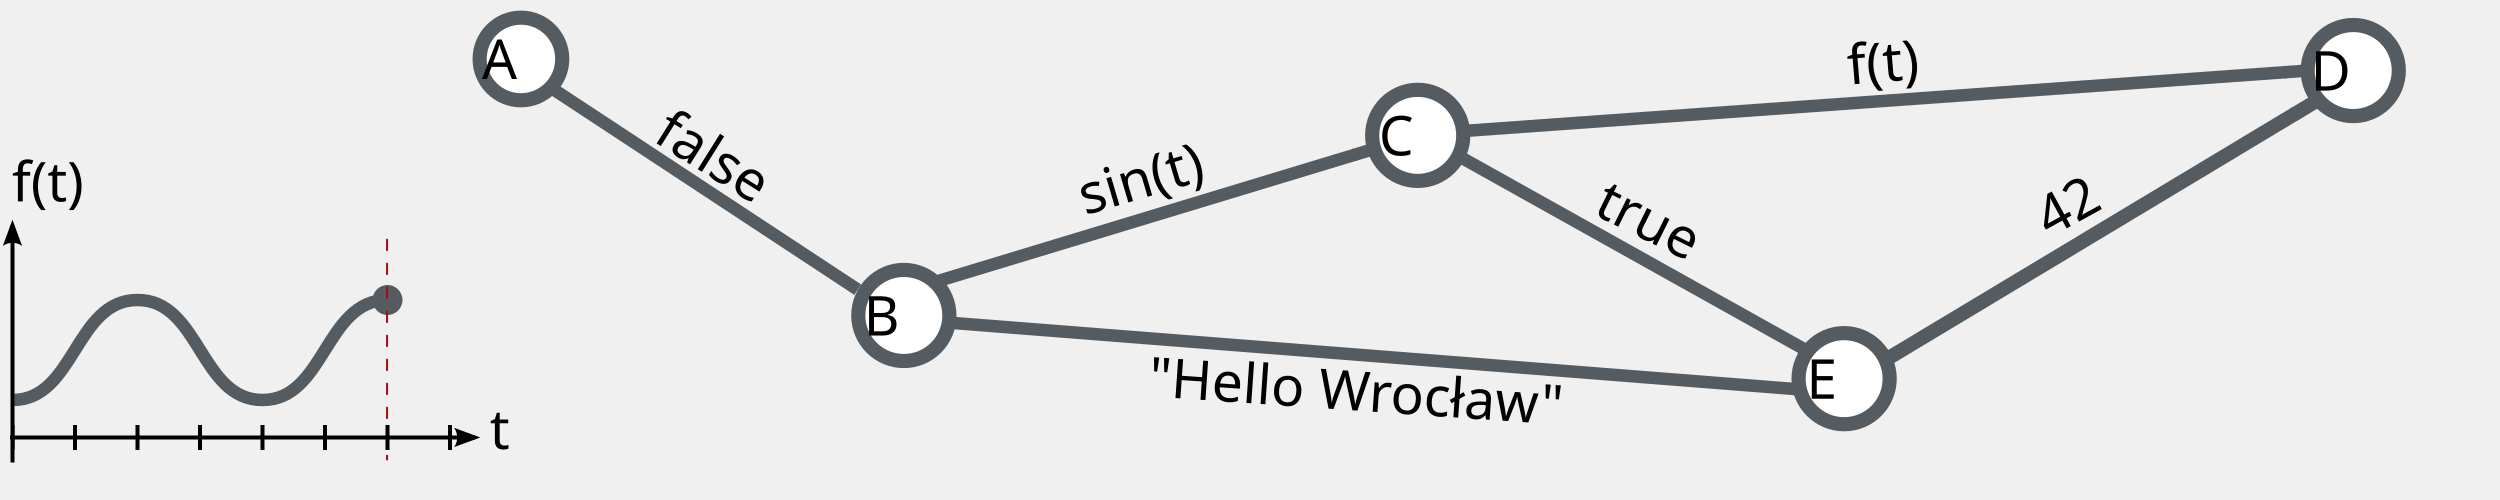
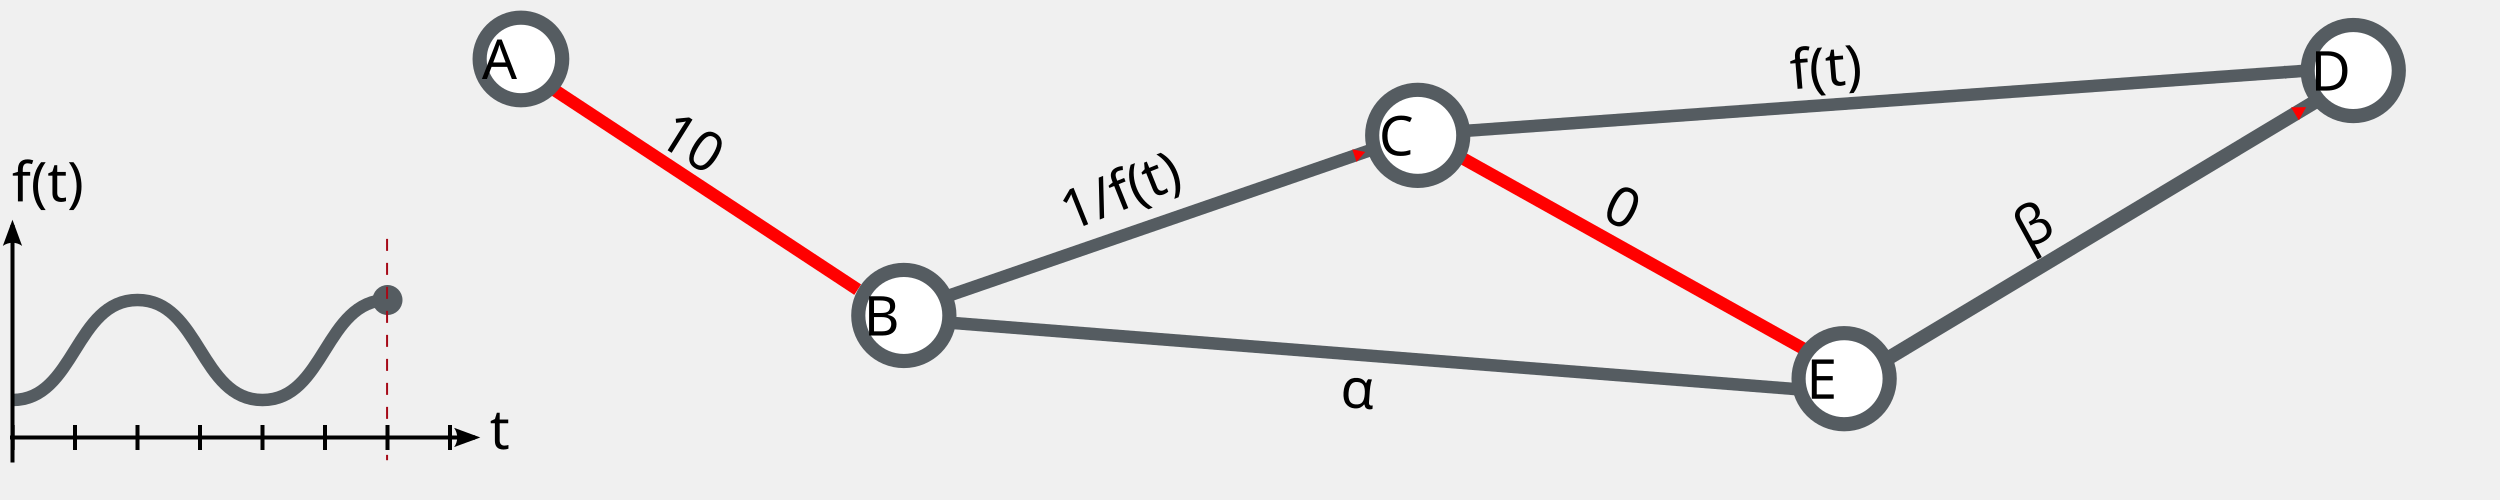
- <svg xmlns="http://www.w3.org/2000/svg" height="200" id="svg3816" width="1000" version="1.1">
+ <svg xmlns="http://www.w3.org/2000/svg" height="200" id="svg3816" version="1.1" width="1000">
  <defs id="defs3818">
    <marker id="Arrow2Mend" orient="auto" style="overflow:visible;">
      <path d="M-5.23-2.42L1.323-.01-5.23 2.4c1.046-1.422 1.04-3.37 0-4.82z" id="path3911" style="fill-rule:evenodd;stroke-width:0.625;stroke-linejoin:round;" />
    </marker>
    <marker id="Arrow1Mend" orient="auto" style="overflow:visible;">
      <path d="M-4 0l-2 2 7-2-7-2 2 2z" id="path3893" style="fill-rule:evenodd;stroke:#000000;stroke-width:1.0pt;" />
    </marker>
    <clipPath id="sin-clip">
      <path d="M5 110h150v60H5z" id="sin-clip-rect" />
    </clipPath>
    <clipPath id="ticks-clip">
      <path d="M5 140h200v60H5z" id="ticks-clip-rect" />
    </clipPath>
-     <marker id="marker000" orient="auto" style="overflow:visible">
-       <path d="M-.07 0l-2.594 1.5v-3L-.07 0z" id="path4781" style="fill:#555c61;fill-opacity:1;fill-rule:evenodd;stroke:#555c61;stroke-width:1pt;stroke-opacity:1" transform="matrix(.2 0 0 .2 -1 0)" />
+     <marker id="marker-low" orient="auto" style="overflow:visible">
+       <path class="low" d="M-.07 0l-2.594 1.5v-3L-.07 0z" id="path4781" style="fill-opacity:1;fill-rule:evenodd;stroke-width:1pt;stroke-opacity:1" transform="matrix(.2 0 0 .2 -1 0)" />
+     </marker>
+     <marker id="marker-high" orient="auto" style="overflow:visible">
+       <path class="high" d="M-.07 0l-2.594 1.5v-3L-.07 0z" id="path3062" style="fill-opacity:1;fill-rule:evenodd;stroke-width:1pt;stroke-opacity:1" transform="matrix(.2 0 0 .2 -1 0)" />
    </marker>
  </defs>
  <path clip-path="url(#sin-clip)" d="m 5,160 c 25,0 25,-40 50,-40 25,0 25,40 50,40 25,0 25,-40 50,-40 25,0 25,40 50,40 25,0 25,-40 50,-40" id="sin" style="fill:none;stroke:#555c61;stroke-width:5" />
  <circle cx="155" cy="120" id="point" r="6" style="fill:#555c61" />
  <style id="style3825" media="screen">
- 
+         .highlow {
+             stroke: red;
+             fill: red;
+         }
+         .high {
+             stroke: red;
+             fill: red;
+             animation: high 3s linear infinite;
+         }
+         @keyframes high {
+             0% {
+                 stroke: red;
+                 fill: red;
+             }
+             0% {
+                 stroke: red;
+                 fill: red;
+             }
+             50% {
+                 stroke: #555c61;
+                 fill: #555c61;
+             }
+             75% {
+                 stroke: #555c61;
+                 fill: #555c61;
+             }
+             100% {
+                 stroke: red;
+                 fill: red;
+             }
+         }
+         .low {
+             stroke: #555c61;
+             fill: #555c61;
+             animation: low 3s linear infinite;
+         }
+         @keyframes low {
+             0% {
+                 stroke: #555c61;
+                 fill: #555c61;
+             }
+             25% {
+                 stroke: #555c61;
+                 fill: #555c61;
+             }
+             50% {
+                 stroke: red;
+                 fill: red;
+             }
+             75% {
+                 stroke: red;
+                 fill: red;
+             }
+             100% {
+                 stroke: #555c61;
+                 fill: #555c61;
+             }
+         }
        #sin-clip-rect {
-             animation: sin-clip-rect 2s linear infinite;
+             animation: sin-clip-rect 3s linear infinite;
        }
        @keyframes sin-clip-rect {
            0% {
                transform: translateX(0px);
            }
            100% {
                transform: translateX(100px);
            }
        }
        #ticks-clip-rect {
-             animation: ticks-clip-rect .5s linear infinite;
+             animation: ticks-clip-rect 0.75s linear infinite;
        }
        @keyframes ticks-clip-rect {
            0% {
                transform: translateX(0px);
            }
            100% {
                transform: translateX(25px);
            }
        }
        #ticks {
-             animation: ticks .5s linear infinite;
+             animation: ticks 0.75s linear infinite;
        }
        @keyframes ticks {
            0% {
                transform: translateX(0px);
            }
            100% {
                transform: translateX(-25px);
            }
        }
        #sin {
-             animation: sinin 2s linear infinite;
+             animation: sinin 3s linear infinite;
            clip-path: url(#sin-clip);
        }
        @keyframes sinin {
            0% {
                transform: translateX(0px);
            }
            100% {
                transform: translateX(-100px);
            }
        }

        #point {
-             animation: point 2s ease-in-out infinite;
+             animation: point 3s ease-in-out infinite;
        }
        @keyframes point {
            0% {
                transform: translateY(0px);
            }
            50% {
                transform: translateY(40px);
            }
        }
-         .hidden {
-             visibility: hidden;
-         }
-         .removable {
-             animation: removable 4s linear infinite;
-             fill-opacity: 1;
-             stroke-dasharray: 20,0;
-             stroke-width:
-         }
-         @keyframes removable {
-             0% {
-                 opacity: 1;
-                 stroke-dasharray: 20,0;
-             }
-             25% {
-             opacity: 1;
-             stroke-dasharray: 15,5;
-             }

-             50% {
-             opacity: 1;
-             stroke-dasharray: 10,10;
-             }
-             75% {
-             opacity: 0.5;
-             stroke-dasharray: 5,15;
-             }
-             100% {
-             opacity: 0;
-             stroke-dasharray: 0,20;
-             }
- 
-         }
    </style>
-   <path d="M 583.298,62.352 722.198,139.949" id="path4234" style="fill:none;stroke:#555c61;stroke-width:5;stroke-linecap:butt;stroke-linejoin:miter;stroke-miterlimit:4;stroke-opacity:1;stroke-dasharray:none" class="removable" />
-   <path d="M 343.078,115.862 219.663,34.612" id="path4230" style="fill:none;stroke:#555c61;stroke-width:5;stroke-linecap:butt;stroke-linejoin:miter;stroke-miterlimit:4;stroke-opacity:1;stroke-dasharray:none" />
-   <path d="M 374.107,112.751 549.645,59.542" id="path4232" style="fill:none;stroke:#555c61;stroke-width:5;stroke-linecap:butt;stroke-linejoin:miter;stroke-miterlimit:4;stroke-opacity:1;stroke-dasharray:none;marker-end:url(#marker000)" />
-   <path d="M 585.188,52.408 922.314,28.283" id="path4240" style="fill:none;stroke:#555c61;stroke-width:5;stroke-linecap:butt;stroke-linejoin:miter;stroke-miterlimit:4;stroke-opacity:1;stroke-dasharray:none;marker-end:url(#marker000)" />
-   <path d="m 378.906,129.013 340.478,26.722" id="path4242" style="fill:none;stroke:#555c61;stroke-width:5;stroke-linecap:butt;stroke-linejoin:miter;stroke-miterlimit:4;stroke-opacity:1;stroke-dasharray:none" class="removable" />
-   <path d="M 754.475,143.777 926.088,40.671" id="path4757" style="color:#000000;fill:none;stroke:#555c61;stroke-width:5.67;stroke-linecap:butt;stroke-linejoin:miter;stroke-miterlimit:4;stroke-opacity:1;stroke-dasharray:none;stroke-dashoffset:0;marker-end:url(#marker000);visibility:visible;display:inline;overflow:visible;enable-background:accumulate" class="removable" />
-   <circle cx="586.97" cy="193.995" id="circle4162" r="22.779" style="color:#000000;fill:#ffffff;fill-opacity:1;fill-rule:nonzero;stroke:#555c61;stroke-width:7.087;stroke-linecap:butt;stroke-linejoin:round;stroke-miterlimit:4;stroke-opacity:1;stroke-dasharray:none;stroke-dashoffset:0;marker:none;visibility:visible;display:inline;overflow:visible;enable-background:accumulate" transform="matrix(0.8,0,0,0.8,268.072,-3.721656)" class="removable" />
+   <path class="highlow" d="M 583.298,62.352 722.198,139.949" id="path4234" style="fill:none;stroke-width:5;stroke-linecap:butt;stroke-linejoin:miter;stroke-miterlimit:4;stroke-opacity:1;stroke-dasharray:none" />
+   <path class="highlow" d="M 343.078,115.862 219.663,34.612" id="path4230" style="fill:none;stroke:red;stroke-width:5;stroke-linecap:butt;stroke-linejoin:miter;stroke-miterlimit:4;stroke-opacity:1;stroke-dasharray:none" />
+   <path class="high" d="M 379.115,118.384 549.645,59.542" id="path4232" style="fill:none;stroke:#555c61;stroke-width:5;stroke-linecap:butt;stroke-linejoin:miter;stroke-miterlimit:4;stroke-opacity:1;stroke-dasharray:none;marker-end:url(#marker-high)" />
+   <path class="low" d="M 585.188,52.408 922.314,28.283" id="path4240" style="fill:none;stroke:#555c61;stroke-width:5;stroke-linecap:butt;stroke-linejoin:miter;stroke-miterlimit:4;stroke-opacity:1;stroke-dasharray:none;marker-end:url(#marker-low)" />
+   <path class="low" d="m 378.906,129.013 340.478,26.722" id="path4242" style="fill:none;stroke:#555c61;stroke-width:5;stroke-linecap:butt;stroke-linejoin:miter;stroke-miterlimit:4;stroke-opacity:1;stroke-dasharray:none" />
+   <path class="high" d="M 754.475,143.777 926.088,40.671" id="path4757" style="color:#000000;fill:none;stroke:#555c61;stroke-width:5.67;stroke-linecap:butt;stroke-linejoin:miter;stroke-miterlimit:4;stroke-opacity:1;stroke-dasharray:none;stroke-dashoffset:0;marker-end:url(#marker-high);visibility:visible;display:inline;overflow:visible;enable-background:accumulate" />
+   <circle class="removable" cx="586.97" cy="193.995" id="circle4162" r="22.779" style="color:#000000;fill:#ffffff;fill-opacity:1;fill-rule:nonzero;stroke:#555c61;stroke-width:7.087;stroke-linecap:butt;stroke-linejoin:round;stroke-miterlimit:4;stroke-opacity:1;stroke-dasharray:none;stroke-dashoffset:0;marker:none;visibility:visible;display:inline;overflow:visible;enable-background:accumulate" transform="matrix(0.8,0,0,0.8,268.072,-3.721656)" />
  <circle cx="433.487" cy="116.124" id="circle4164" r="22.779" style="color:#000000;fill:#ffffff;fill-opacity:1;fill-rule:nonzero;stroke:#555c61;stroke-width:7.087;stroke-linecap:butt;stroke-linejoin:round;stroke-miterlimit:4;stroke-opacity:1;stroke-dasharray:none;stroke-dashoffset:0;marker:none;visibility:visible;display:inline;overflow:visible;enable-background:accumulate" transform="matrix(0.8,0,0,0.8,220.3013,-38.7535)" />
  <circle cx="59.73" cy="99.818" id="circle4166" r="20.651" style="color:#000000;fill:#ffffff;fill-opacity:1;fill-rule:nonzero;stroke:#555c61;stroke-width:7.087;stroke-linecap:butt;stroke-linejoin:round;stroke-miterlimit:4;stroke-opacity:1;stroke-dasharray:none;stroke-dashoffset:0;marker:none;visibility:visible;display:inline;overflow:visible;enable-background:accumulate" transform="matrix(0.8,0,0,0.8,160.5879,-56.26943)" />
  <circle cx="215.353" cy="184.282" id="circle4168" r="22.779" style="color:#000000;fill:#ffffff;fill-opacity:1;fill-rule:nonzero;stroke:#555c61;stroke-width:7.087;stroke-linecap:butt;stroke-linejoin:round;stroke-miterlimit:4;stroke-opacity:1;stroke-dasharray:none;stroke-dashoffset:0;marker:none;visibility:visible;display:inline;overflow:visible;enable-background:accumulate" transform="matrix(0.8,0,0,0.8,189.2503,-21.23758)" />
  <circle cx="747.986" cy="86.698" id="circle4170" r="22.779" style="color:#000000;fill:#ffffff;fill-opacity:1;fill-rule:nonzero;stroke:#555c61;stroke-width:7.087;stroke-linecap:butt;stroke-linejoin:round;stroke-miterlimit:4;stroke-opacity:1;stroke-dasharray:none;stroke-dashoffset:0;marker:none;visibility:visible;display:inline;overflow:visible;enable-background:accumulate" transform="matrix(0.8,0,0,0.8,342.9127,-41.14204)" />
  <path d="M 4,175 H 190" id="path3086" style="fill:none;stroke:#000000;stroke-width:1.6;stroke-linecap:butt;stroke-linejoin:miter;stroke-miterlimit:4;stroke-opacity:1;stroke-dasharray:none;marker-end:url(#Arrow2Mend)" />
  <path d="M 5,185 V 90" id="path3090" style="fill:none;stroke:#000000;stroke-width:1.6;stroke-linecap:butt;stroke-linejoin:miter;stroke-miterlimit:4;stroke-opacity:1;stroke-dasharray:none;marker-end:url(#Arrow2Mend)" />
  <text id="text4896" style="font-size:22px;font-style:normal;font-variant:normal;font-weight:normal;font-stretch:normal;text-align:start;line-height:156%;letter-spacing:0px;word-spacing:0px;writing-mode:lr-tb;text-anchor:start;fill:#000000;stroke:none;stroke-width:0.8px;stroke-linecap:butt;stroke-linejoin:miter;stroke-opacity:1;font-family:Microsoft Sans Serif;-inkscape-font-specification:Microsoft Sans Serif;fill-opacity:1" x="195.921" y="179.605">
    <tspan id="tspan4898" style="font-size:22px;fill:#000000;fill-opacity:1;stroke:none;font-family:Microsoft Sans Serif;-inkscape-font-specification:Microsoft Sans Serif;stroke-opacity:1;font-weight:normal;font-style:normal;font-stretch:normal;font-variant:normal" x="195.921" y="179.605">t</tspan>
  </text>
  <path d="m 154.828,95.548 v 88.535" id="path5048" style="fill:none;stroke:#a60917;stroke-width:0.8;stroke-linecap:butt;stroke-linejoin:miter;stroke-miterlimit:4;stroke-opacity:1;stroke-dasharray:4.8, 4.8;stroke-dashoffset:0" />
-   <path id="ticks" style="fill:none;stroke:#000000;stroke-width:1.6;stroke-linecap:butt;stroke-linejoin:miter;stroke-miterlimit:4;stroke-opacity:1;stroke-dasharray:none" d="M 5 170 L 5 180 L 5 170 z M 30 170 L 30 180 L 30 170 z M 55 170 L 55 180 L 55 170 z M 80 170 L 80 180 L 80 170 z M 105 170 L 105 180 L 105 170 z M 130 170 L 130 180 L 130 170 z M 155 170 L 155 180 L 155 170 z M 180 170 L 180 180 L 180 170 z" clip-path="url(#ticks-clip)" />
-   <text xml:space="preserve" style="font-size:22px;font-style:normal;font-variant:normal;font-weight:normal;font-stretch:normal;text-align:start;line-height:156%;letter-spacing:0px;word-spacing:0px;writing-mode:lr-tb;text-anchor:start;fill:#000000;stroke:none;stroke-width:1px;stroke-linecap:butt;stroke-linejoin:miter;stroke-opacity:1;font-family:Microsoft Sans Serif;-inkscape-font-specification:Microsoft Sans Serif;fill-opacity:1" x="4.777" y="80.573" id="text3110">
-     <tspan id="tspan3112" x="4.777" y="80.573" style="font-size:22px;font-style:normal;font-variant:normal;font-weight:normal;font-stretch:normal;fill:#000000;fill-opacity:1;stroke:none;stroke-opacity:1;font-family:Microsoft Sans Serif;-inkscape-font-specification:Microsoft Sans Serif">f(t)</tspan>
-   </text>
-   <text xml:space="preserve" style="font-size:12px;font-style:normal;font-variant:normal;font-weight:normal;font-stretch:normal;text-align:start;line-height:156%;letter-spacing:0px;word-spacing:0px;writing-mode:lr-tb;text-anchor:start;fill:#000000;stroke:#000000;stroke-width:1px;stroke-linecap:butt;stroke-linejoin:miter;stroke-opacity:1;font-family:Futura;-inkscape-font-specification:Sans;fill-opacity:1" x="207.821" y="21.599" id="text3055">
+   <path clip-path="url(#ticks-clip)" d="M 5 170 L 5 180 L 5 170 z M 30 170 L 30 180 L 30 170 z M 55 170 L 55 180 L 55 170 z M 80 170 L 80 180 L 80 170 z M 105 170 L 105 180 L 105 170 z M 130 170 L 130 180 L 130 170 z M 155 170 L 155 180 L 155 170 z M 180 170 L 180 180 L 180 170 z" id="ticks" style="fill:none;stroke:#000000;stroke-width:1.6;stroke-linecap:butt;stroke-linejoin:miter;stroke-miterlimit:4;stroke-opacity:1;stroke-dasharray:none" />
+   <text id="text3110" style="font-size:22px;font-style:normal;font-variant:normal;font-weight:normal;font-stretch:normal;text-align:start;line-height:156%;letter-spacing:0px;word-spacing:0px;writing-mode:lr-tb;text-anchor:start;fill:#000000;stroke:none;stroke-width:1px;stroke-linecap:butt;stroke-linejoin:miter;stroke-opacity:1;font-family:Microsoft Sans Serif;-inkscape-font-specification:Microsoft Sans Serif;fill-opacity:1" x="4.777" xml:space="preserve" y="80.573">
+     <tspan id="tspan3112" style="font-size:22px;font-style:normal;font-variant:normal;font-weight:normal;font-stretch:normal;fill:#000000;fill-opacity:1;stroke:none;stroke-opacity:1;font-family:Microsoft Sans Serif;-inkscape-font-specification:Microsoft Sans Serif" x="4.777" y="80.573">f(t)</tspan>
+   </text>
+   <text id="text3055" style="font-size:12px;font-style:normal;font-variant:normal;font-weight:normal;font-stretch:normal;text-align:start;line-height:156%;letter-spacing:0px;word-spacing:0px;writing-mode:lr-tb;text-anchor:start;fill:#000000;stroke:#000000;stroke-width:1px;stroke-linecap:butt;stroke-linejoin:miter;stroke-opacity:1;font-family:Futura;-inkscape-font-specification:Sans;fill-opacity:1" x="207.821" xml:space="preserve" y="21.599">
    <tspan id="tspan3057" x="207.821" y="21.599" />
  </text>
-   <text xml:space="preserve" style="font-size:22px;font-style:normal;font-variant:normal;font-weight:normal;font-stretch:normal;text-align:center;line-height:156%;letter-spacing:0px;word-spacing:0px;writing-mode:lr-tb;text-anchor:middle;fill:#000000;fill-opacity:1;stroke:none;font-family:Microsoft Sans Serif;-inkscape-font-specification:Microsoft Sans Serif" x="208.372" y="31.604" id="text3845">
-     <tspan id="tspan3847" x="208.372" y="31.604" style="font-size:22px;font-style:normal;font-variant:normal;font-weight:normal;font-stretch:normal;text-align:center;text-anchor:middle;font-family:Microsoft Sans Serif;-inkscape-font-specification:Microsoft Sans Serif;fill:#000000;fill-opacity:1;stroke:none">A</tspan>
-   </text>
-   <text xml:space="preserve" style="font-size:22px;font-style:normal;font-variant:normal;font-weight:normal;font-stretch:normal;text-align:center;line-height:156%;letter-spacing:0px;word-spacing:0px;writing-mode:lr-tb;text-anchor:middle;fill:#000000;fill-opacity:1;stroke:none;font-family:Microsoft Sans Serif;-inkscape-font-specification:Microsoft Sans Serif" x="361.227" y="134.207" id="text3845-5">
-     <tspan id="tspan3847-9" x="361.227" y="134.207" style="font-size:22px;font-style:normal;font-variant:normal;font-weight:normal;font-stretch:normal;text-align:center;text-anchor:middle;font-family:Microsoft Sans Serif;-inkscape-font-specification:Microsoft Sans Serif;fill:#000000;fill-opacity:1;stroke:none">B</tspan>
-   </text>
-   <text xml:space="preserve" style="font-size:22px;font-style:normal;font-variant:normal;font-weight:normal;font-stretch:normal;text-align:center;line-height:156%;letter-spacing:0px;word-spacing:0px;writing-mode:lr-tb;text-anchor:middle;fill:#000000;fill-opacity:1;stroke:none;font-family:Microsoft Sans Serif;-inkscape-font-specification:Microsoft Sans Serif" x="567.08" y="62.154" id="text3845-8">
-     <tspan id="tspan3847-97" x="567.08" y="62.154" style="font-size:22px;font-style:normal;font-variant:normal;font-weight:normal;font-stretch:normal;text-align:center;text-anchor:middle;font-family:Microsoft Sans Serif;-inkscape-font-specification:Microsoft Sans Serif;fill:#000000;fill-opacity:1;stroke:none">C</tspan>
-   </text>
-   <text xml:space="preserve" style="font-size:22px;font-style:normal;font-variant:normal;font-weight:normal;font-stretch:normal;text-align:center;line-height:156%;letter-spacing:0px;word-spacing:0px;writing-mode:lr-tb;text-anchor:middle;fill:#000000;fill-opacity:1;stroke:none;font-family:Microsoft Sans Serif;-inkscape-font-specification:Microsoft Sans Serif" x="940.867" y="36.235" id="text3845-4">
-     <tspan id="tspan3847-0" x="940.867" y="36.235" style="font-size:22px;font-style:normal;font-variant:normal;font-weight:normal;font-stretch:normal;text-align:center;text-anchor:middle;font-family:Microsoft Sans Serif;-inkscape-font-specification:Microsoft Sans Serif;fill:#000000;fill-opacity:1;stroke:none">D</tspan>
-   </text>
-   <text xml:space="preserve" style="font-size:22px;font-style:normal;font-variant:normal;font-weight:normal;font-stretch:normal;text-align:center;line-height:156%;letter-spacing:0px;word-spacing:0px;writing-mode:lr-tb;text-anchor:middle;fill:#000000;fill-opacity:1;stroke:none;font-family:Microsoft Sans Serif;-inkscape-font-specification:Microsoft Sans Serif" x="737.283" y="159.493" id="text3845-0" class="removable">
-     <tspan id="tspan3847-6" x="737.283" y="159.493" style="font-size:22px;font-style:normal;font-variant:normal;font-weight:normal;font-stretch:normal;text-align:center;text-anchor:middle;fill:#000000;fill-opacity:1;stroke:none;font-family:Microsoft Sans Serif;-inkscape-font-specification:Microsoft Sans Serif">E</tspan>
-   </text>
-   <text xml:space="preserve" style="font-size:22px;font-style:normal;font-variant:normal;font-weight:normal;font-stretch:normal;text-align:start;line-height:156%;letter-spacing:0px;word-spacing:0px;writing-mode:lr-tb;text-anchor:start;fill:#000000;fill-opacity:1;stroke:none;font-family:Microsoft Sans Serif;-inkscape-font-specification:Microsoft Sans Serif" x="391.677" y="205.843" id="text3845-3" transform="matrix(0.9588197,-0.2840153,0.2840153,0.9588197,0,0)">
-     <tspan id="tspan3847-1" x="391.677" y="205.843" style="font-size:22px;font-style:normal;font-variant:normal;font-weight:normal;font-stretch:normal;font-family:Microsoft Sans Serif;-inkscape-font-specification:Microsoft Sans Serif;fill:#000000;fill-opacity:1;stroke:none">sin(t)</tspan>
-   </text>
-   <text xml:space="preserve" style="font-size:22px;font-style:normal;font-variant:normal;font-weight:normal;font-stretch:normal;text-align:start;line-height:156%;letter-spacing:0px;word-spacing:0px;writing-mode:lr-tb;text-anchor:start;fill:#000000;fill-opacity:1;stroke:none;font-family:Microsoft Sans Serif;-inkscape-font-specification:Microsoft Sans Serif" x="468.955" y="126.326" id="text3845-52" transform="matrix(0.997608,0.06912544,-0.06912544,0.997608,0,0)" class="removable">
-     <tspan x="468.955" y="126.326" style="font-size:22px;font-style:normal;font-variant:normal;font-weight:normal;font-stretch:normal;fill:#000000;fill-opacity:1;stroke:none;font-family:Microsoft Sans Serif;-inkscape-font-specification:Microsoft Sans Serif" id="tspan3959">"Hello Wrocław"</tspan>
-   </text>
-   <text xml:space="preserve" style="font-size:22px;font-style:normal;font-variant:normal;font-weight:normal;font-stretch:normal;text-align:start;line-height:156%;letter-spacing:0px;word-spacing:0px;writing-mode:lr-tb;text-anchor:start;fill:#000000;fill-opacity:1;stroke:none;font-family:Microsoft Sans Serif;-inkscape-font-specification:Microsoft Sans Serif" x="734.253" y="94.342" id="text3845-57" transform="matrix(0.9966374,-0.08193851,0.08193851,0.9966374,0,0)">
-     <tspan id="tspan3847-2" x="734.253" y="94.342" style="font-size:22px;font-style:normal;font-variant:normal;font-weight:normal;font-stretch:normal;font-family:Microsoft Sans Serif;-inkscape-font-specification:Microsoft Sans Serif;fill:#000000;fill-opacity:1;stroke:none">f(t)</tspan>
-   </text>
-   <text xml:space="preserve" style="font-size:22px;font-style:normal;font-variant:normal;font-weight:normal;font-stretch:normal;text-align:start;line-height:156%;letter-spacing:0px;word-spacing:0px;writing-mode:lr-tb;text-anchor:start;fill:#000000;fill-opacity:1;stroke:none;font-family:Microsoft Sans Serif;-inkscape-font-specification:Microsoft Sans Serif" x="672.413" y="478.292" id="text3845-2" transform="matrix(0.8763067,-0.4817537,0.4817537,0.8763067,0,0)" class="removable">
-     <tspan id="tspan3847-7" x="672.413" y="478.292" style="font-size:22px;font-style:normal;font-variant:normal;font-weight:normal;font-stretch:normal;fill:#000000;fill-opacity:1;stroke:none;font-family:Microsoft Sans Serif;-inkscape-font-specification:Microsoft Sans Serif">42</tspan>
-   </text>
-   <text xml:space="preserve" style="font-size:22px;font-style:normal;font-variant:normal;font-weight:normal;font-stretch:normal;text-align:start;line-height:156%;letter-spacing:0px;word-spacing:0px;writing-mode:lr-tb;text-anchor:start;fill:#000000;fill-opacity:1;stroke:none;font-family:Microsoft Sans Serif;-inkscape-font-specification:Microsoft Sans Serif" x="608.372" y="-206.613" id="text3845-6" transform="matrix(0.8957118,0.4446352,-0.4446352,0.8957118,0,0)" class="removable">
-     <tspan id="tspan3847-3" x="608.372" y="-206.613" style="font-size:22px;font-style:normal;font-variant:normal;font-weight:normal;font-stretch:normal;fill:#000000;fill-opacity:1;stroke:none;font-family:Microsoft Sans Serif;-inkscape-font-specification:Microsoft Sans Serif">true</tspan>
-   </text>
-   <text xml:space="preserve" style="font-size:22px;font-style:normal;font-variant:normal;font-weight:normal;font-stretch:normal;text-align:start;line-height:156%;letter-spacing:0px;word-spacing:0px;writing-mode:lr-tb;text-anchor:start;fill:#000000;fill-opacity:1;stroke:none;font-family:Microsoft Sans Serif;-inkscape-font-specification:Microsoft Sans Serif" x="250.63" y="-90.978" id="text3845-65" transform="matrix(0.8471219,0.5313986,-0.5313986,0.8471219,0,0)">
-     <tspan id="tspan3847-01" x="250.63" y="-90.978" style="font-size:22px;font-style:normal;font-variant:normal;font-weight:normal;font-stretch:normal;fill:#000000;fill-opacity:1;stroke:none;font-family:Microsoft Sans Serif;-inkscape-font-specification:Microsoft Sans Serif">false</tspan>
-   </text>
-   <text xml:space="preserve" style="font-size:12px;font-style:normal;font-variant:normal;font-weight:normal;font-stretch:normal;text-align:start;line-height:156%;letter-spacing:0px;word-spacing:0px;writing-mode:lr-tb;text-anchor:start;fill:none;stroke:#000000;stroke-width:1px;stroke-linecap:butt;stroke-linejoin:miter;stroke-opacity:1;font-family:Futura;-inkscape-font-specification:Sans" x="513.293" y="164.946" id="text3951">
-     <tspan x="513.293" y="164.946" id="tspan3955" />
+   <text id="text3845" style="font-size:22px;font-style:normal;font-variant:normal;font-weight:normal;font-stretch:normal;text-align:center;line-height:156%;letter-spacing:0px;word-spacing:0px;writing-mode:lr-tb;text-anchor:middle;fill:#000000;fill-opacity:1;stroke:none;font-family:Microsoft Sans Serif;-inkscape-font-specification:Microsoft Sans Serif" x="208.372" xml:space="preserve" y="31.604">
+     <tspan id="tspan3847" style="font-size:22px;font-style:normal;font-variant:normal;font-weight:normal;font-stretch:normal;text-align:center;text-anchor:middle;font-family:Microsoft Sans Serif;-inkscape-font-specification:Microsoft Sans Serif;fill:#000000;fill-opacity:1;stroke:none" x="208.372" y="31.604">A</tspan>
+   </text>
+   <text id="text3845-5" style="font-size:22px;font-style:normal;font-variant:normal;font-weight:normal;font-stretch:normal;text-align:center;line-height:156%;letter-spacing:0px;word-spacing:0px;writing-mode:lr-tb;text-anchor:middle;fill:#000000;fill-opacity:1;stroke:none;font-family:Microsoft Sans Serif;-inkscape-font-specification:Microsoft Sans Serif" x="361.227" xml:space="preserve" y="134.207">
+     <tspan id="tspan3847-9" style="font-size:22px;font-style:normal;font-variant:normal;font-weight:normal;font-stretch:normal;text-align:center;text-anchor:middle;font-family:Microsoft Sans Serif;-inkscape-font-specification:Microsoft Sans Serif;fill:#000000;fill-opacity:1;stroke:none" x="361.227" y="134.207">B</tspan>
+   </text>
+   <text id="text3845-8" style="font-size:22px;font-style:normal;font-variant:normal;font-weight:normal;font-stretch:normal;text-align:center;line-height:156%;letter-spacing:0px;word-spacing:0px;writing-mode:lr-tb;text-anchor:middle;fill:#000000;fill-opacity:1;stroke:none;font-family:Microsoft Sans Serif;-inkscape-font-specification:Microsoft Sans Serif" x="567.08" xml:space="preserve" y="62.154">
+     <tspan id="tspan3847-97" style="font-size:22px;font-style:normal;font-variant:normal;font-weight:normal;font-stretch:normal;text-align:center;text-anchor:middle;font-family:Microsoft Sans Serif;-inkscape-font-specification:Microsoft Sans Serif;fill:#000000;fill-opacity:1;stroke:none" x="567.08" y="62.154">C</tspan>
+   </text>
+   <text id="text3845-4" style="font-size:22px;font-style:normal;font-variant:normal;font-weight:normal;font-stretch:normal;text-align:center;line-height:156%;letter-spacing:0px;word-spacing:0px;writing-mode:lr-tb;text-anchor:middle;fill:#000000;fill-opacity:1;stroke:none;font-family:Microsoft Sans Serif;-inkscape-font-specification:Microsoft Sans Serif" x="940.867" xml:space="preserve" y="36.235">
+     <tspan id="tspan3847-0" style="font-size:22px;font-style:normal;font-variant:normal;font-weight:normal;font-stretch:normal;text-align:center;text-anchor:middle;font-family:Microsoft Sans Serif;-inkscape-font-specification:Microsoft Sans Serif;fill:#000000;fill-opacity:1;stroke:none" x="940.867" y="36.235">D</tspan>
+   </text>
+   <text class="removable" id="text3845-0" style="font-size:22px;font-style:normal;font-variant:normal;font-weight:normal;font-stretch:normal;text-align:center;line-height:156%;letter-spacing:0px;word-spacing:0px;writing-mode:lr-tb;text-anchor:middle;fill:#000000;fill-opacity:1;stroke:none;font-family:Microsoft Sans Serif;-inkscape-font-specification:Microsoft Sans Serif" x="737.283" xml:space="preserve" y="159.493">
+     <tspan id="tspan3847-6" style="font-size:22px;font-style:normal;font-variant:normal;font-weight:normal;font-stretch:normal;text-align:center;text-anchor:middle;fill:#000000;fill-opacity:1;stroke:none;font-family:Microsoft Sans Serif;-inkscape-font-specification:Microsoft Sans Serif" x="737.283" y="159.493">E</tspan>
+   </text>
+   <text id="text3845-3" style="font-size:22px;font-style:normal;font-variant:normal;font-weight:normal;font-stretch:normal;text-align:center;line-height:156%;letter-spacing:0px;word-spacing:0px;writing-mode:lr-tb;text-anchor:middle;fill:#000000;fill-opacity:1;stroke:none;font-family:Microsoft Sans Serif;-inkscape-font-specification:Microsoft Sans Serif" transform="matrix(0.9278363,-0.3729878,0.3729878,0.9278363,0,0)" x="395.918" xml:space="preserve" y="245.563">
+     <tspan id="tspan3847-1" style="font-size:22px;font-style:normal;font-variant:normal;font-weight:normal;font-stretch:normal;text-align:center;text-anchor:middle;fill:#000000;fill-opacity:1;stroke:none;font-family:Microsoft Sans Serif;-inkscape-font-specification:Microsoft Sans Serif" x="395.918" y="245.563">1/f(t)</tspan>
+   </text>
+   <text class="removable" id="text3845-52" style="font-size:22px;font-style:normal;font-variant:normal;font-weight:normal;font-stretch:normal;text-align:center;line-height:156%;letter-spacing:0px;word-spacing:0px;writing-mode:lr-tb;text-anchor:middle;fill:#000000;fill-opacity:1;stroke:none;font-family:Microsoft Sans Serif;-inkscape-font-specification:Microsoft Sans Serif" transform="matrix(0.997608,0.06912544,-0.06912544,0.997608,0,0)" x="561.12" xml:space="preserve" y="125.287">
+     <tspan id="tspan3959" style="font-size:22px;font-style:normal;font-variant:normal;font-weight:normal;font-stretch:normal;text-align:center;text-anchor:middle;fill:#000000;fill-opacity:1;stroke:none;font-family:Microsoft Sans Serif;-inkscape-font-specification:Microsoft Sans Serif" x="561.12" y="125.287">α</tspan>
+   </text>
+   <text id="text3845-57" style="font-size:22px;font-style:normal;font-variant:normal;font-weight:normal;font-stretch:normal;text-align:center;line-height:156%;letter-spacing:0px;word-spacing:0px;writing-mode:lr-tb;text-anchor:middle;fill:#000000;fill-opacity:1;stroke:none;font-family:Microsoft Sans Serif;-inkscape-font-specification:Microsoft Sans Serif" transform="matrix(0.9966374,-0.08193851,0.08193851,0.9966374,0,0)" x="746.945" xml:space="preserve" y="94.342">
+     <tspan id="tspan3847-2" style="font-size:22px;font-style:normal;font-variant:normal;font-weight:normal;font-stretch:normal;fill:#000000;fill-opacity:1;stroke:none;font-family:Microsoft Sans Serif;-inkscape-font-specification:Microsoft Sans Serif;text-anchor:middle;text-align:center" x="734.253" y="94.342">f(t)</tspan>
+   </text>
+   <text class="removable" id="text3845-2" style="font-size:22px;font-style:normal;font-variant:normal;font-weight:normal;font-stretch:normal;text-align:center;line-height:156%;letter-spacing:0px;word-spacing:0px;writing-mode:lr-tb;text-anchor:middle;fill:#000000;fill-opacity:1;stroke:none;font-family:Microsoft Sans Serif;-inkscape-font-specification:Microsoft Sans Serif" transform="matrix(0.8763067,-0.4817537,0.4817537,0.8763067,0,0)" x="677.848" xml:space="preserve" y="478.292">
+     <tspan id="tspan3847-7" style="font-size:22px;font-style:normal;font-variant:normal;font-weight:normal;font-stretch:normal;text-align:center;text-anchor:middle;fill:#000000;fill-opacity:1;stroke:none;font-family:Microsoft Sans Serif;-inkscape-font-specification:Microsoft Sans Serif" x="677.848" y="478.292">β</tspan>
+   </text>
+   <text class="removable" id="text3845-6" style="font-size:22px;font-style:normal;font-variant:normal;font-weight:normal;font-stretch:normal;text-align:center;line-height:156%;letter-spacing:0px;word-spacing:0px;writing-mode:lr-tb;text-anchor:middle;fill:#000000;fill-opacity:1;stroke:none;font-family:Microsoft Sans Serif;-inkscape-font-specification:Microsoft Sans Serif" transform="matrix(0.8957118,0.4446352,-0.4446352,0.8957118,0,0)" x="626.762" xml:space="preserve" y="-206.613">
+     <tspan id="tspan3847-3" style="font-size:22px;font-style:normal;font-variant:normal;font-weight:normal;font-stretch:normal;text-align:center;text-anchor:middle;fill:#000000;fill-opacity:1;stroke:none;font-family:Microsoft Sans Serif;-inkscape-font-specification:Microsoft Sans Serif" x="626.762" y="-206.613">0</tspan>
+   </text>
+   <text id="text3845-65" style="font-size:22px;font-style:normal;font-variant:normal;font-weight:normal;font-stretch:normal;text-align:center;line-height:156%;letter-spacing:0px;word-spacing:0px;writing-mode:lr-tb;text-anchor:middle;fill:#000000;fill-opacity:1;stroke:none;font-family:Microsoft Sans Serif;-inkscape-font-specification:Microsoft Sans Serif" transform="matrix(0.8471219,0.5313986,-0.5313986,0.8471219,0,0)" x="273.419" xml:space="preserve" y="-90.978">
+     <tspan id="tspan3847-01" style="font-size:22px;font-style:normal;font-variant:normal;font-weight:normal;font-stretch:normal;text-align:center;text-anchor:middle;fill:#000000;fill-opacity:1;stroke:none;font-family:Microsoft Sans Serif;-inkscape-font-specification:Microsoft Sans Serif" x="273.419" y="-90.978">10</tspan>
+   </text>
+   <text id="text3951" style="font-size:12px;font-style:normal;font-variant:normal;font-weight:normal;font-stretch:normal;text-align:start;line-height:156%;letter-spacing:0px;word-spacing:0px;writing-mode:lr-tb;text-anchor:start;fill:none;stroke:#000000;stroke-width:1px;stroke-linecap:butt;stroke-linejoin:miter;stroke-opacity:1;font-family:Futura;-inkscape-font-specification:Sans" x="513.293" xml:space="preserve" y="164.946">
+     <tspan id="tspan3955" x="513.293" y="164.946" />
  </text>
</svg>
